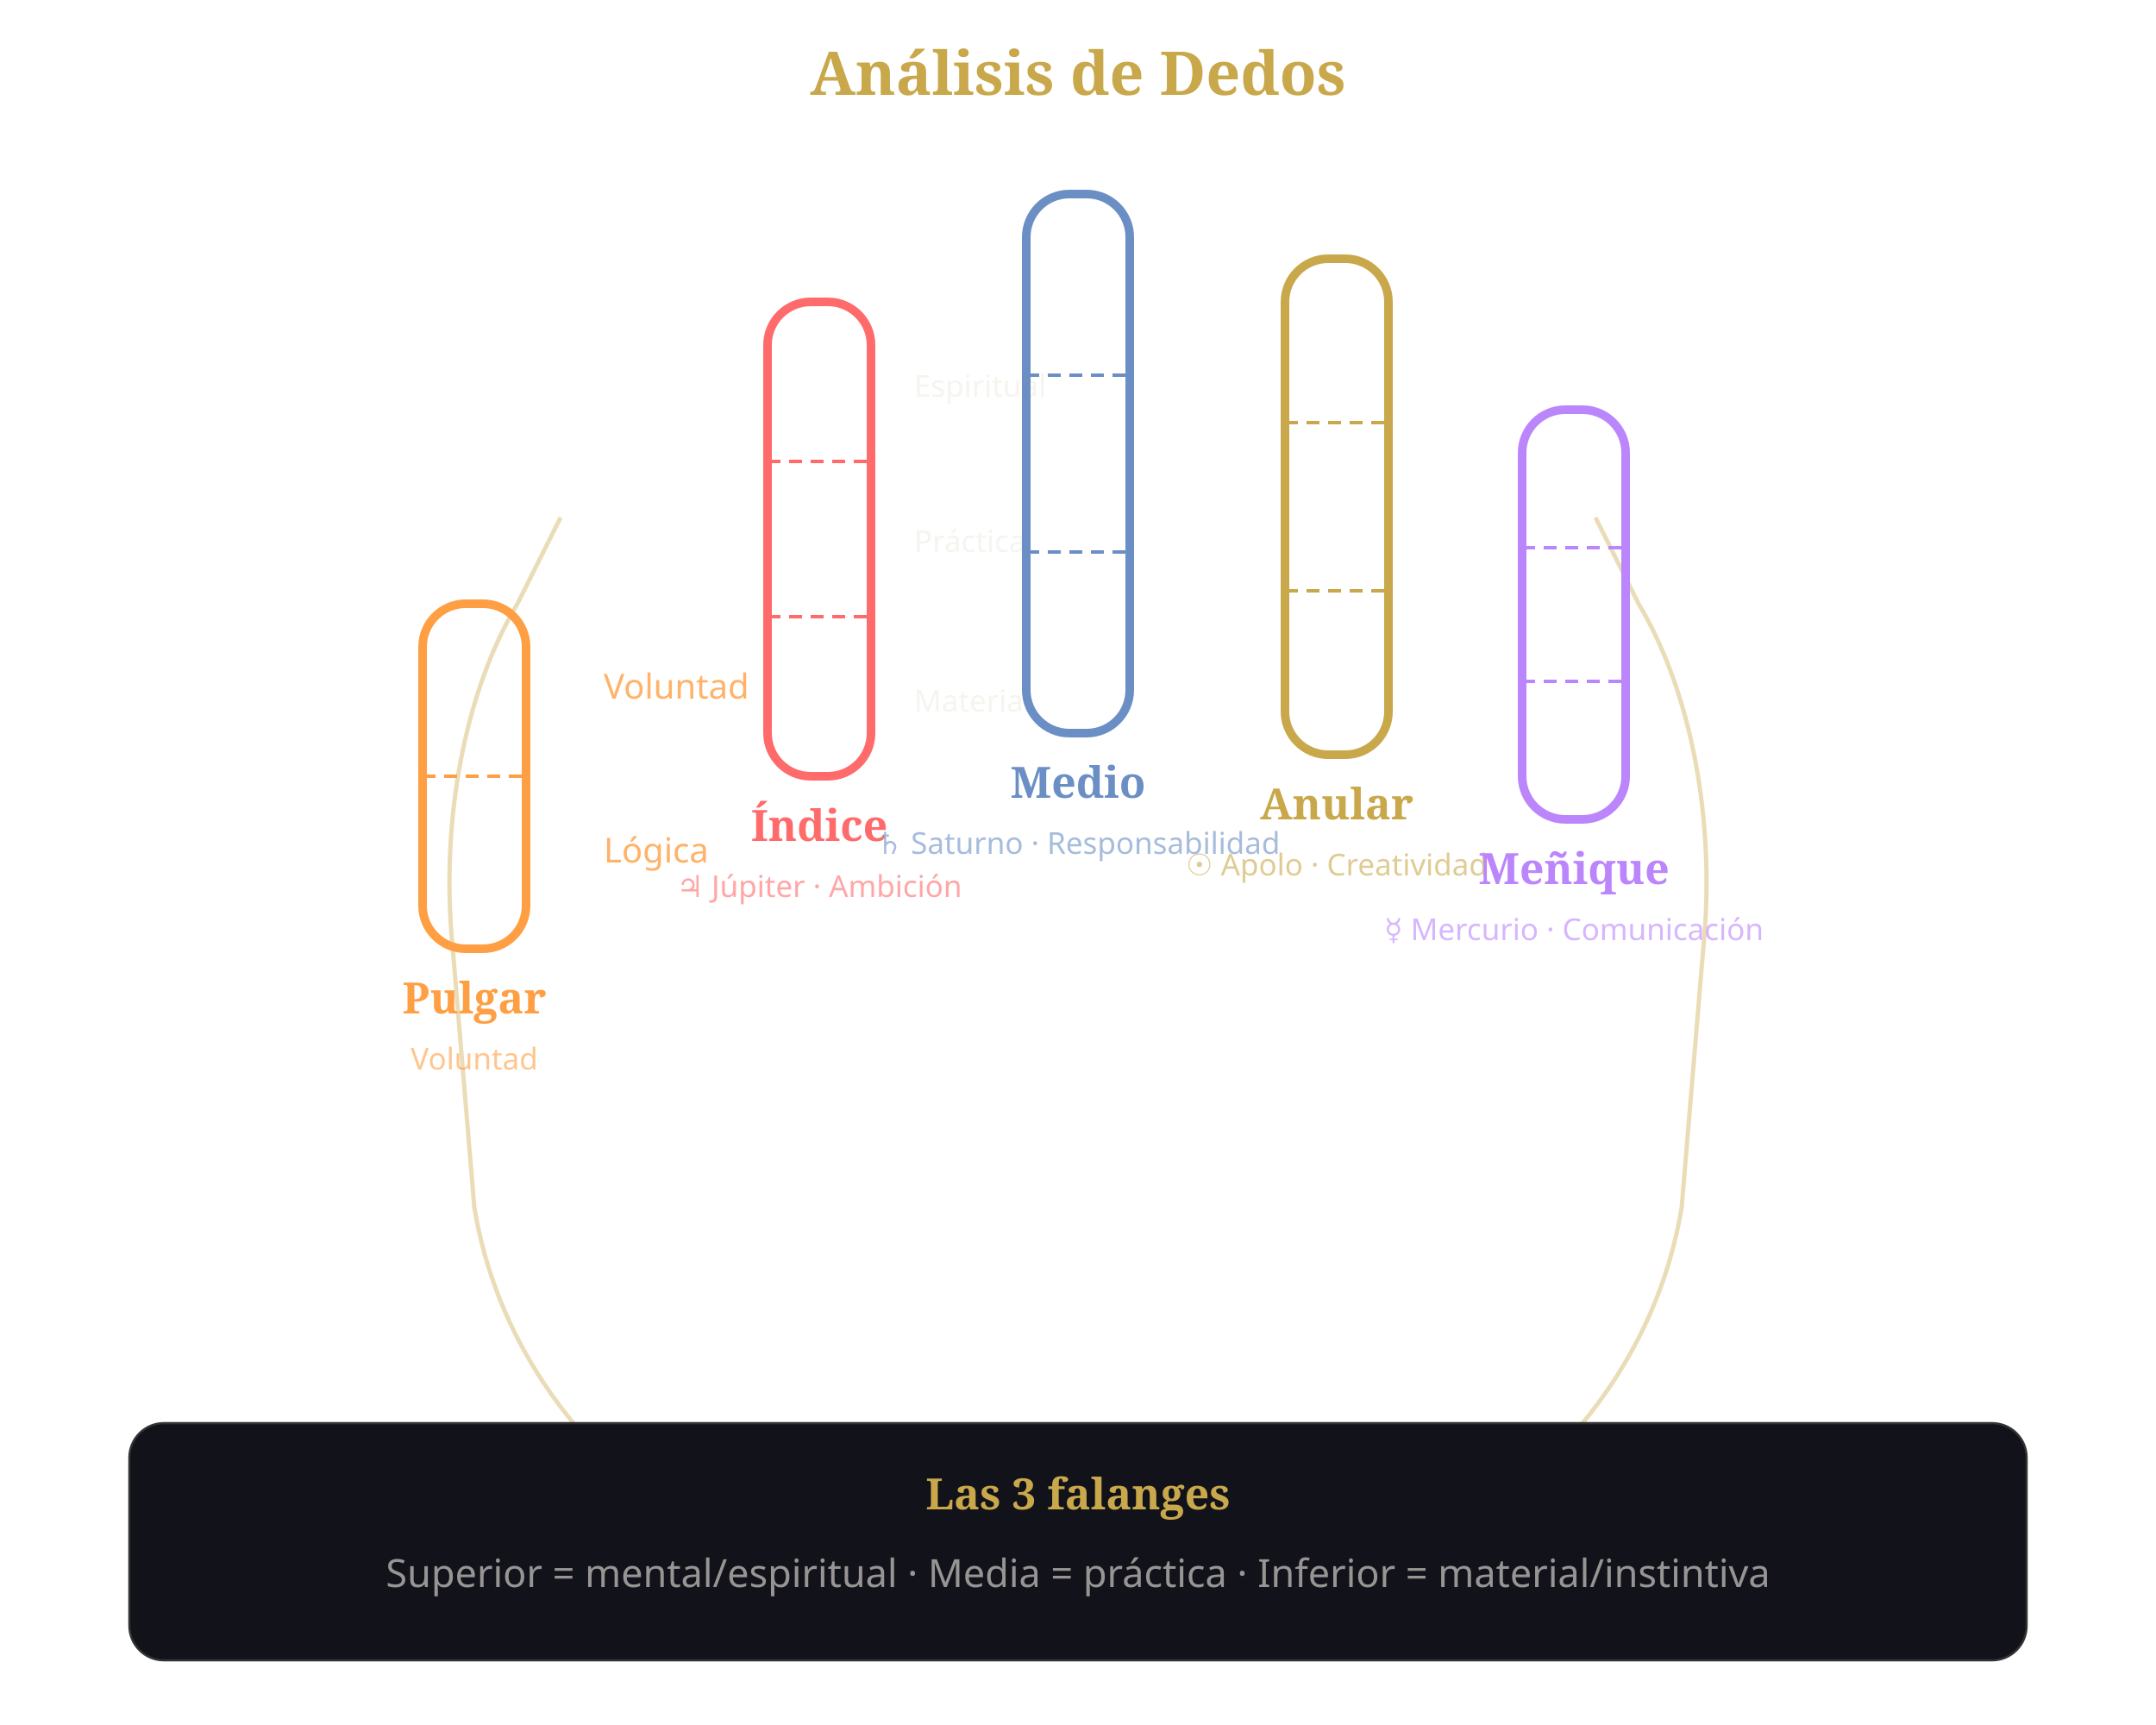
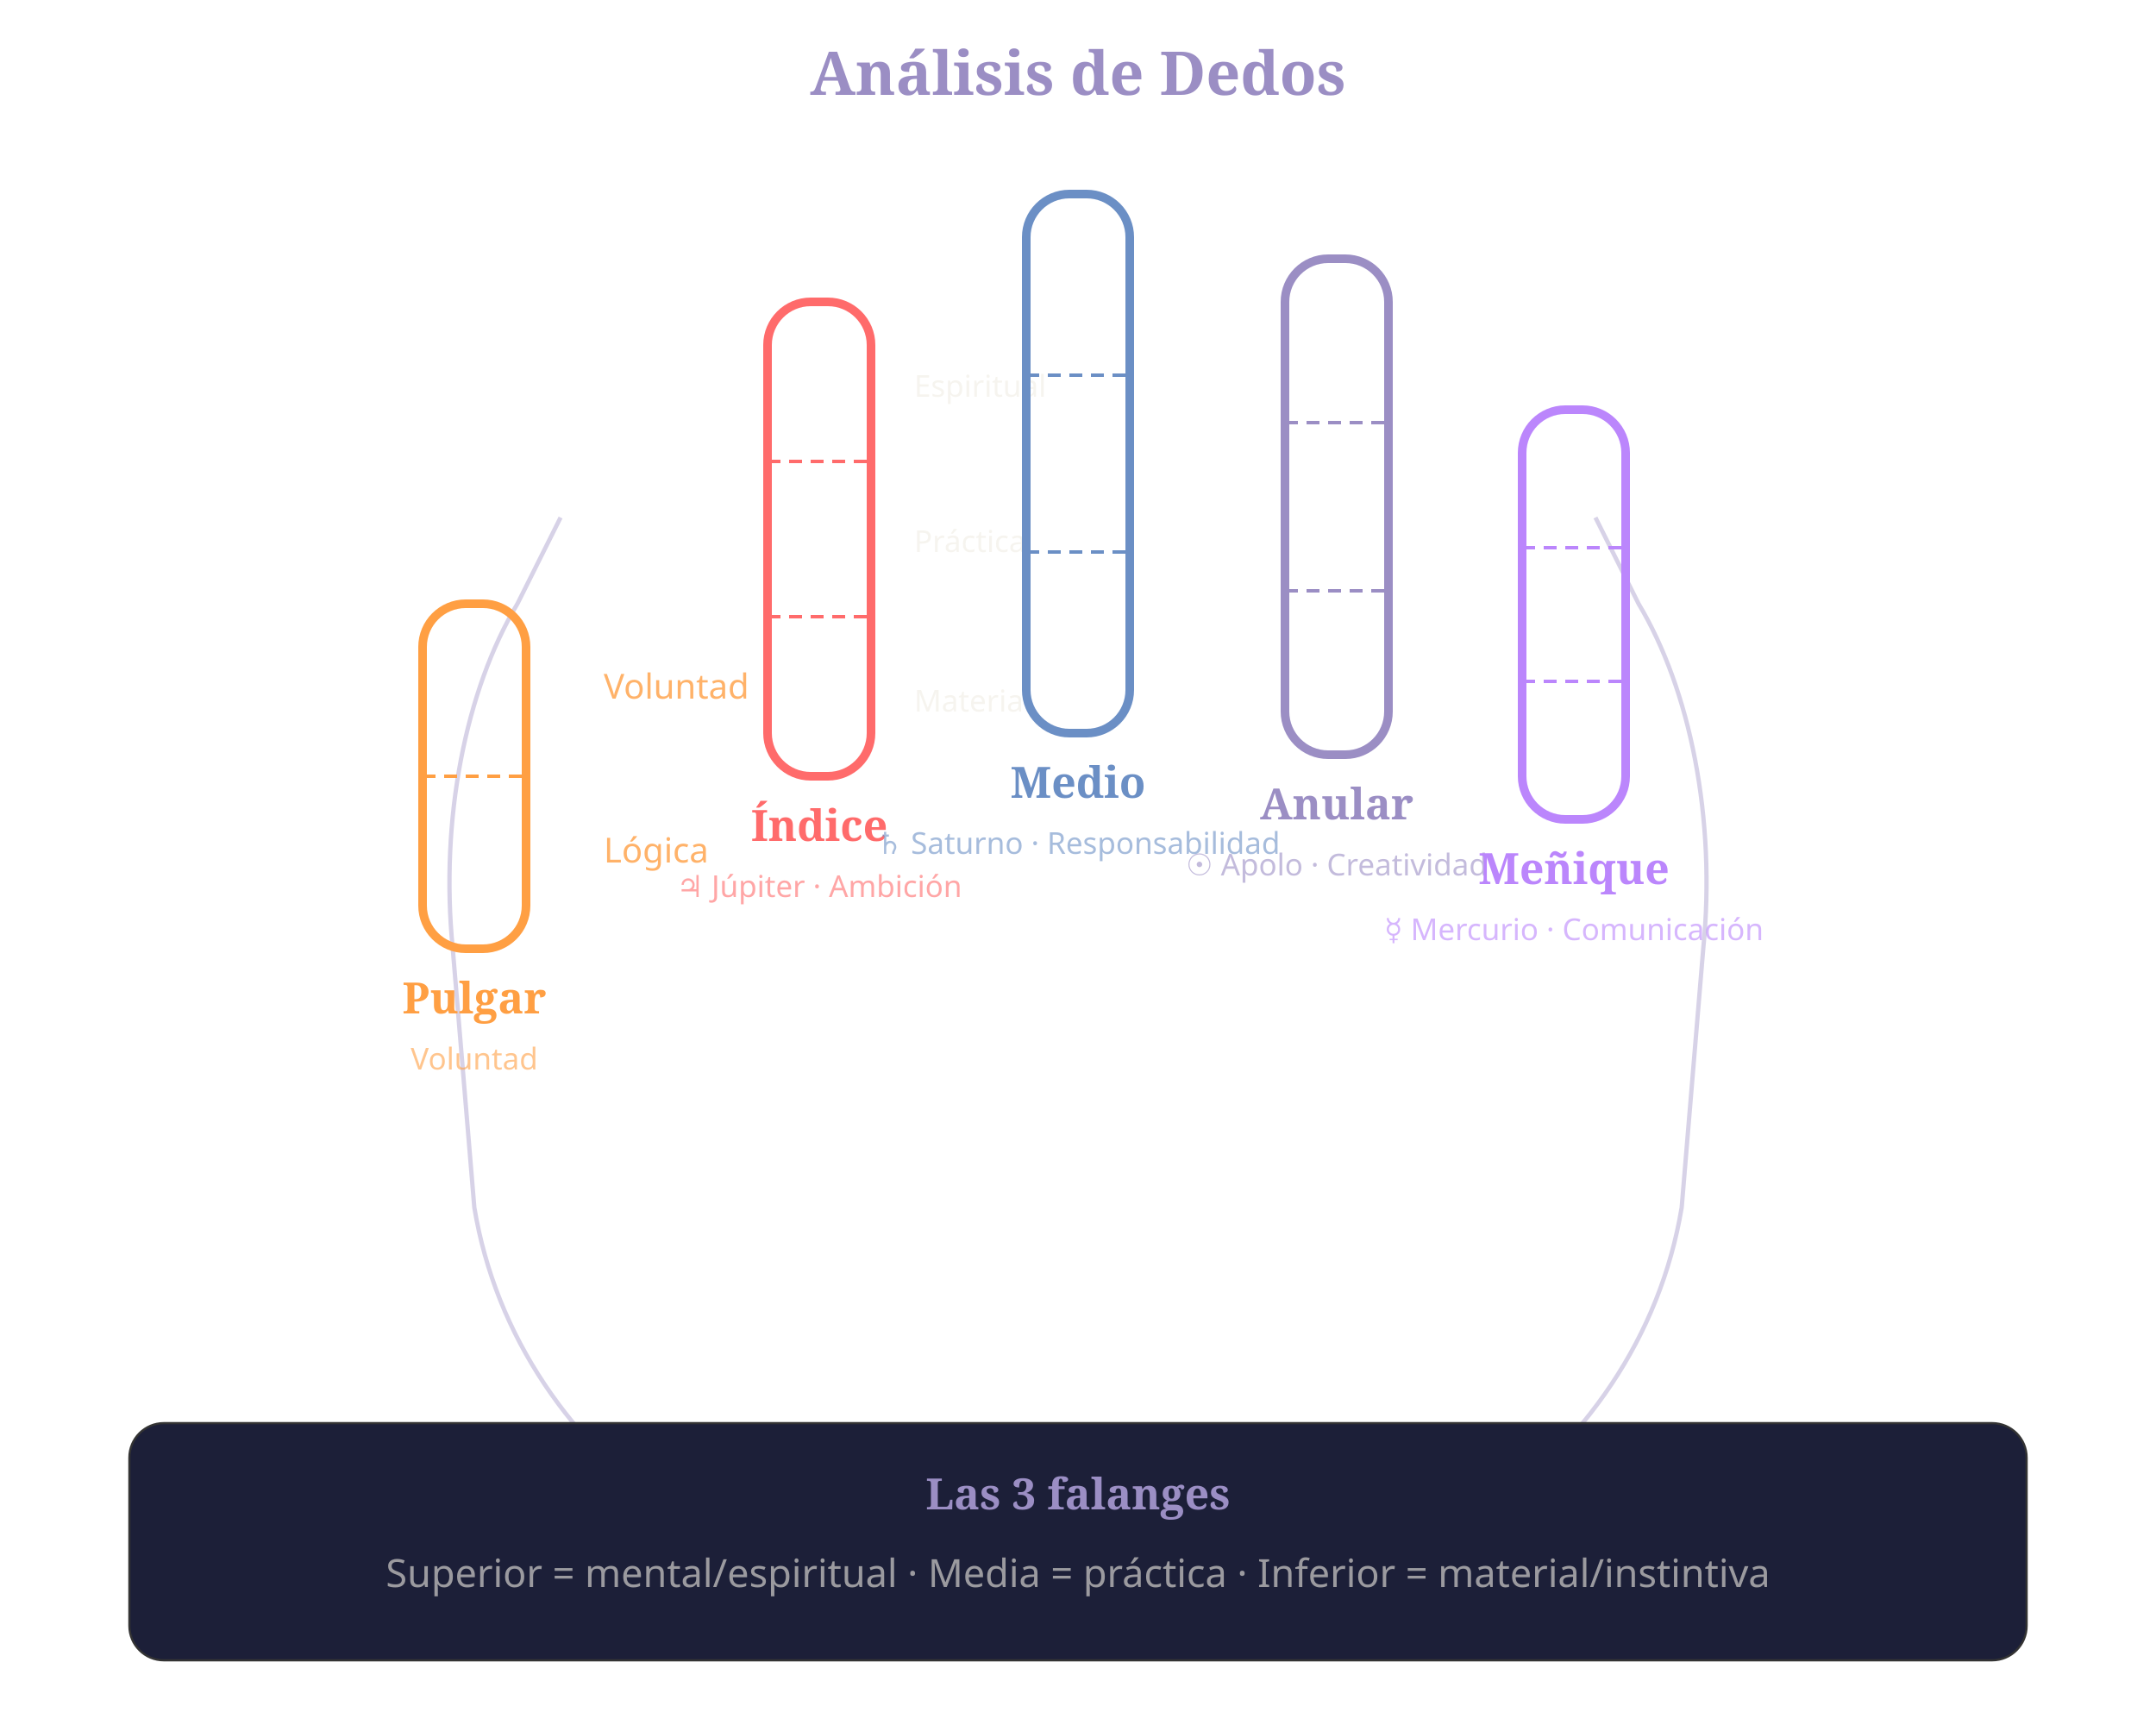
- <svg xmlns="http://www.w3.org/2000/svg" viewBox="0 0 500 400" style="background:#0A0A0F">
-   <text x="250" y="22" fill="#C9A84C" font-size="14" font-family="Georgia" text-anchor="middle" font-weight="bold">Análisis de Dedos</text>
-   <path d="M250,380 C180,380 120,340 110,280 L105,220 C102,190 108,160 120,140 L130,120" fill="none" stroke="#C9A84C" stroke-width="1" opacity="0.4" />
-   <path d="M250,380 C320,380 380,340 390,280 L395,220 C398,190 392,160 380,140 L370,120" fill="none" stroke="#C9A84C" stroke-width="1" opacity="0.4" />
+ <svg xmlns="http://www.w3.org/2000/svg" viewBox="0 0 500 400" style="background:#0C0E1A">
+   <text x="250" y="22" fill="#9B8EC4" font-size="14" font-family="Georgia" text-anchor="middle" font-weight="bold">Análisis de Dedos</text>
+   <path d="M250,380 C180,380 120,340 110,280 L105,220 C102,190 108,160 120,140 L130,120" fill="none" stroke="#9B8EC4" stroke-width="1" opacity="0.4" />
+   <path d="M250,380 C320,380 380,340 390,280 L395,220 C398,190 392,160 380,140 L370,120" fill="none" stroke="#9B8EC4" stroke-width="1" opacity="0.4" />
  <g transform="translate(110,220)">
    <rect x="-12" y="-80" width="24" height="80" rx="10" fill="none" stroke="#FF9F43" stroke-width="2" />
    <line x1="-12" y1="-40" x2="12" y2="-40" stroke="#FF9F43" stroke-width="0.8" stroke-dasharray="3,2" />
    <text x="30" y="-58" fill="#FF9F43" font-size="8" font-family="sans-serif" opacity="0.8">Voluntad</text>
    <text x="30" y="-20" fill="#FF9F43" font-size="8" font-family="sans-serif" opacity="0.8">Lógica</text>
    <text x="0" y="15" fill="#FF9F43" font-size="10" font-family="Georgia" text-anchor="middle" font-weight="bold">Pulgar</text>
    <text x="0" y="28" fill="#FF9F43" font-size="7" font-family="sans-serif" text-anchor="middle" opacity="0.6">Voluntad</text>
  </g>
  <g transform="translate(190,180)">
    <rect x="-12" y="-110" width="24" height="110" rx="10" fill="none" stroke="#FF6B6B" stroke-width="2" />
    <line x1="-12" y1="-73" x2="12" y2="-73" stroke="#FF6B6B" stroke-width="0.8" stroke-dasharray="3,2" />
    <line x1="-12" y1="-37" x2="12" y2="-37" stroke="#FF6B6B" stroke-width="0.8" stroke-dasharray="3,2" />
    <text x="22" y="-88" fill="#F0EDE4" font-size="7" font-family="sans-serif" opacity="0.6">Espiritual</text>
    <text x="22" y="-52" fill="#F0EDE4" font-size="7" font-family="sans-serif" opacity="0.6">Práctica</text>
    <text x="22" y="-15" fill="#F0EDE4" font-size="7" font-family="sans-serif" opacity="0.6">Material</text>
    <text x="0" y="15" fill="#FF6B6B" font-size="10" font-family="Georgia" text-anchor="middle" font-weight="bold">Índice</text>
    <text x="0" y="28" fill="#FF6B6B" font-size="7" font-family="sans-serif" text-anchor="middle" opacity="0.6">♃ Júpiter · Ambición</text>
  </g>
  <g transform="translate(250,170)">
    <rect x="-12" y="-125" width="24" height="125" rx="10" fill="none" stroke="#6B8FC5" stroke-width="2" />
    <line x1="-12" y1="-83" x2="12" y2="-83" stroke="#6B8FC5" stroke-width="0.8" stroke-dasharray="3,2" />
    <line x1="-12" y1="-42" x2="12" y2="-42" stroke="#6B8FC5" stroke-width="0.8" stroke-dasharray="3,2" />
    <text x="0" y="15" fill="#6B8FC5" font-size="10" font-family="Georgia" text-anchor="middle" font-weight="bold">Medio</text>
    <text x="0" y="28" fill="#6B8FC5" font-size="7" font-family="sans-serif" text-anchor="middle" opacity="0.6">♄ Saturno · Responsabilidad</text>
  </g>
  <g transform="translate(310,175)">
-     <rect x="-12" y="-115" width="24" height="115" rx="10" fill="none" stroke="#C9A84C" stroke-width="2" />
-     <line x1="-12" y1="-77" x2="12" y2="-77" stroke="#C9A84C" stroke-width="0.8" stroke-dasharray="3,2" />
-     <line x1="-12" y1="-38" x2="12" y2="-38" stroke="#C9A84C" stroke-width="0.8" stroke-dasharray="3,2" />
-     <text x="0" y="15" fill="#C9A84C" font-size="10" font-family="Georgia" text-anchor="middle" font-weight="bold">Anular</text>
-     <text x="0" y="28" fill="#C9A84C" font-size="7" font-family="sans-serif" text-anchor="middle" opacity="0.6">☉ Apolo · Creatividad</text>
+     <rect x="-12" y="-115" width="24" height="115" rx="10" fill="none" stroke="#9B8EC4" stroke-width="2" />
+     <line x1="-12" y1="-77" x2="12" y2="-77" stroke="#9B8EC4" stroke-width="0.8" stroke-dasharray="3,2" />
+     <line x1="-12" y1="-38" x2="12" y2="-38" stroke="#9B8EC4" stroke-width="0.8" stroke-dasharray="3,2" />
+     <text x="0" y="15" fill="#9B8EC4" font-size="10" font-family="Georgia" text-anchor="middle" font-weight="bold">Anular</text>
+     <text x="0" y="28" fill="#9B8EC4" font-size="7" font-family="sans-serif" text-anchor="middle" opacity="0.6">☉ Apolo · Creatividad</text>
  </g>
  <g transform="translate(365,190)">
    <rect x="-12" y="-95" width="24" height="95" rx="10" fill="none" stroke="#BB86FC" stroke-width="2" />
    <line x1="-12" y1="-63" x2="12" y2="-63" stroke="#BB86FC" stroke-width="0.8" stroke-dasharray="3,2" />
    <line x1="-12" y1="-32" x2="12" y2="-32" stroke="#BB86FC" stroke-width="0.8" stroke-dasharray="3,2" />
    <text x="0" y="15" fill="#BB86FC" font-size="10" font-family="Georgia" text-anchor="middle" font-weight="bold">Meñique</text>
    <text x="0" y="28" fill="#BB86FC" font-size="7" font-family="sans-serif" text-anchor="middle" opacity="0.6">☿ Mercurio · Comunicación</text>
  </g>
-   <rect x="30" y="330" width="440" height="55" rx="8" fill="#12121A" stroke="#333" stroke-width="0.5" />
-   <text x="250" y="350" fill="#C9A84C" font-size="10" font-family="Georgia" text-anchor="middle" font-weight="bold">Las 3 falanges</text>
+   <rect x="30" y="330" width="440" height="55" rx="8" fill="#1C1F38" stroke="#333" stroke-width="0.5" />
+   <text x="250" y="350" fill="#9B8EC4" font-size="10" font-family="Georgia" text-anchor="middle" font-weight="bold">Las 3 falanges</text>
  <text x="250" y="368" fill="#F0EDE4" font-size="9" font-family="sans-serif" text-anchor="middle" opacity="0.6">Superior = mental/espiritual · Media = práctica · Inferior = material/instintiva</text>
</svg>
